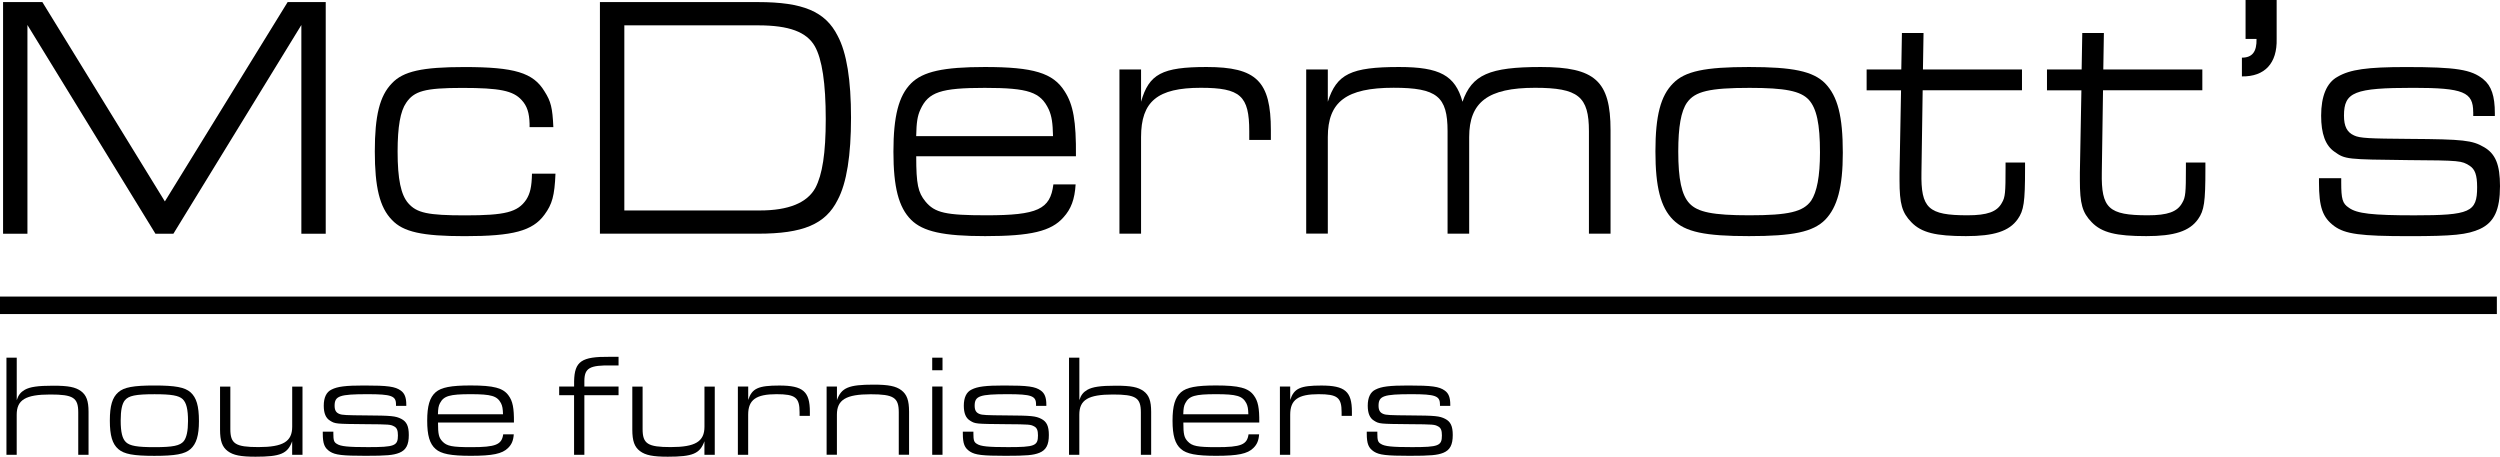
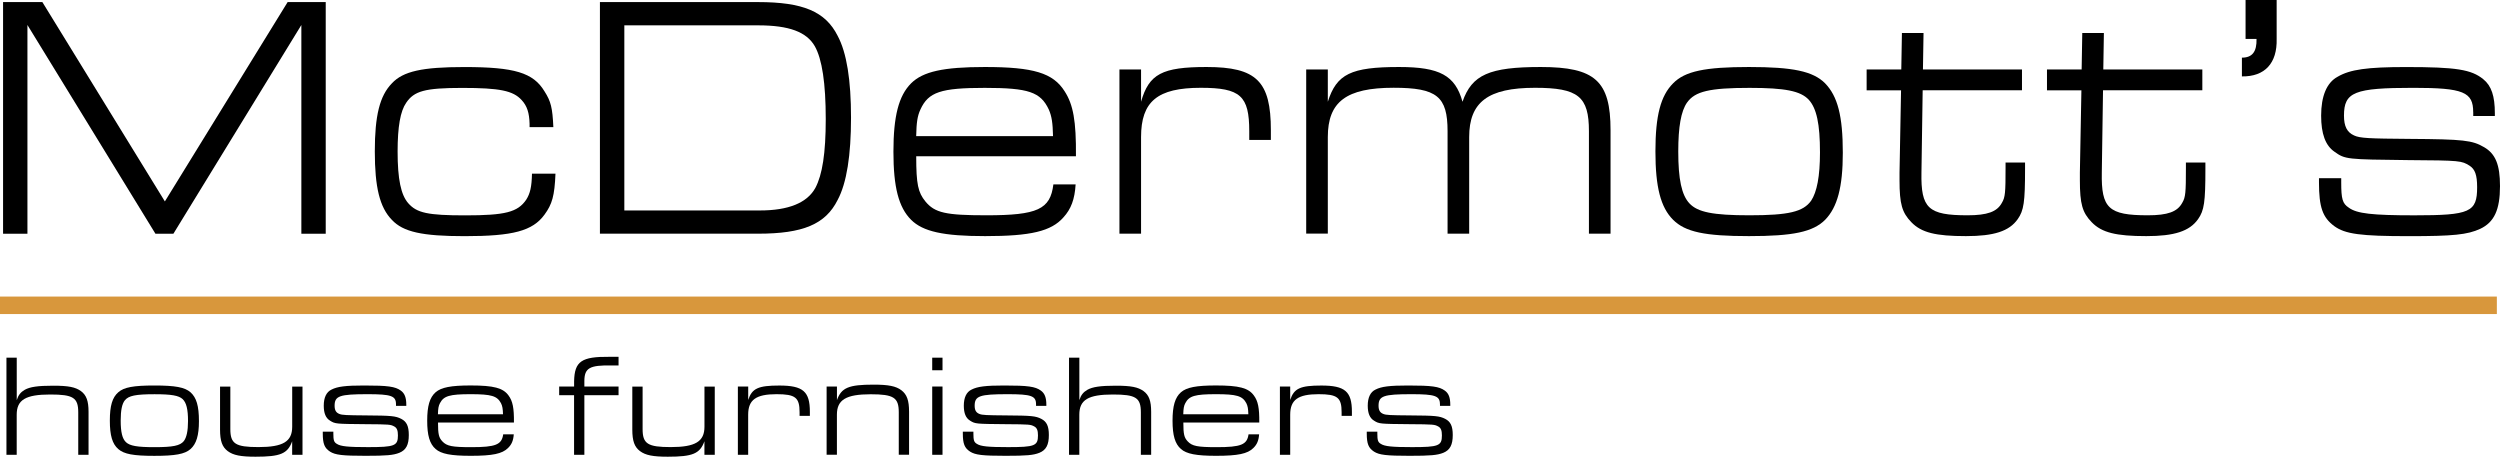
<svg xmlns="http://www.w3.org/2000/svg" id="Layer_1" data-name="Layer 1" viewBox="0 0 636.12 116.2">
  <defs>
-     
+     <style>
+       .cls-1 {
+         fill: #d8973c;
+       }
+     </style>
  </defs>
  <path d="M.78.53h10l31.17,50.72L73.19.53h9.69v58.94h-6.2V6.36l-32.56,53.11h-4.57L6.98,6.36v53.11H.78V.53Z" />
  <path d="M141.34,44.18c-.23,5.66-.85,7.78-2.79,10.43-3.02,4.15-7.99,5.48-20.31,5.48-10.78,0-15.66-1.06-18.53-4.15-3.1-3.18-4.34-8.31-4.34-17.41s1.24-14.14,4.34-17.32c2.87-3.09,7.75-4.15,18.45-4.15,12.71,0,17.52,1.41,20.39,6.19,1.63,2.56,2.02,4.15,2.25,9.1h-6.05v-.88c-.08-2.74-.62-4.51-2.02-6.01-2.17-2.39-5.58-3.09-15.12-3.09s-12.25.8-14.27,3.8c-1.47,2.12-2.17,6.1-2.17,12.37,0,7.07.85,11.05,2.71,13.17,2.17,2.47,4.96,3.09,14.5,3.09,10.16,0,13.34-.8,15.51-3.98,1.01-1.59,1.4-3.27,1.47-6.63h5.97Z" />
  <path d="M152.65.53h40.24c11.4,0,17.13,2.39,20.24,8.57,2.33,4.33,3.41,11.31,3.41,20.85s-1.09,16.61-3.41,20.94c-3.1,6.19-8.84,8.57-20.24,8.57h-40.24V.53ZM193.36,53.55c7.29,0,12.02-1.94,14.11-5.74,1.78-3.36,2.64-8.84,2.64-17.5,0-9.1-.93-15.29-2.79-18.56-2.09-3.62-6.51-5.3-14.42-5.3h-34.04v47.1h34.5Z" />
  <path d="M233.13,39.76c0,7.16.47,9.19,2.33,11.49,2.4,2.92,5.19,3.53,15.51,3.53,13.02,0,16.28-1.5,17.06-7.86h5.66c-.23,3.8-1.16,6.27-3.1,8.39-3.1,3.53-8.3,4.77-19.92,4.77-10.62,0-15.82-1.15-18.84-4.15-3.18-3.18-4.5-8.31-4.5-17.32s1.32-14.23,4.5-17.41c3.02-3,8.22-4.15,18.76-4.15,12.33,0,17.37,1.5,20.31,6.19,2.17,3.36,2.95,7.51,2.87,16.52h-40.63ZM267.94,34.64c-.08-3.36-.31-5.04-1.09-6.8-2.09-4.42-5.12-5.48-16.28-5.48s-14.34,1.06-16.36,5.48c-.78,1.68-1.01,3.27-1.09,6.8h34.81Z" />
  <path d="M284.84,17.67h5.5v8.22c2.02-7.07,5.35-8.84,16.67-8.84,12.71,0,16.36,3.62,16.36,16.08v2.47h-5.5v-2.21c0-9.01-2.25-11.05-12.33-11.05-11.01,0-15.2,3.45-15.2,12.55v24.56h-5.5V17.67Z" />
  <path d="M332.36,17.67h5.5v8.22c2.25-7.07,5.89-8.84,18.14-8.84,10.31,0,14.27,2.12,16.13,8.84,2.4-6.89,6.82-8.84,19.92-8.84,13.8,0,17.75,3.53,17.75,16.08v26.33h-5.5v-26.07c0-8.84-2.71-11.05-13.72-11.05-11.94,0-16.75,3.62-16.75,12.55v24.56h-5.5v-26.07c0-8.84-2.71-11.05-13.72-11.05-12.02,0-16.75,3.53-16.75,12.55v24.56h-5.5V17.67Z" />
  <path d="M464.4,21.21c3.18,3.27,4.5,8.31,4.5,17.67,0,8.75-1.4,13.87-4.5,17.05-3.1,3.09-8.14,4.15-19.38,4.15s-16.2-1.06-19.3-4.15c-3.18-3.18-4.5-8.31-4.5-17.41s1.32-14.14,4.5-17.32c3.02-3.09,8.14-4.15,19.3-4.15s16.28,1.06,19.38,4.15ZM429.28,26.07c-1.55,2.21-2.25,6.19-2.25,12.46,0,7.07.85,11.13,2.87,13.25,2.09,2.21,5.97,3,15.2,3,10,0,13.72-.88,15.74-3.71,1.47-2.21,2.25-6.19,2.25-12.28,0-7.25-.85-11.22-2.87-13.43-2.09-2.21-5.97-3-15.04-3-10.16,0-13.88.88-15.89,3.71Z" />
  <path d="M474.94,17.67h8.84l.16-9.28h5.5l-.15,9.28h25.2v5.3h-25.27l-.31,20.94c-.16,9.1,1.71,10.87,11.71,10.87,5.04,0,7.52-.88,8.76-3.18.85-1.41.93-2.65.93-8.84v-1.41h4.96v1.68c0,8.39-.31,10.52-1.86,12.72-2.17,3.09-6.05,4.33-13.18,4.33-7.68,0-11.32-.88-13.88-3.53-2.4-2.47-3.02-4.68-3.02-10.69v-1.94l.39-20.94h-8.76v-5.3Z" />
  <path d="M520.83,17.67h8.84l.16-9.28h5.5l-.15,9.28h25.2v5.3h-25.27l-.31,20.94c-.16,9.1,1.71,10.87,11.71,10.87,5.04,0,7.52-.88,8.76-3.18.85-1.41.93-2.65.93-8.84v-1.41h4.96v1.68c0,8.39-.31,10.52-1.86,12.72-2.17,3.09-6.05,4.33-13.18,4.33-7.68,0-11.32-.88-13.88-3.53-2.4-2.47-3.02-4.68-3.02-10.69v-1.94l.39-20.94h-8.76v-5.3Z" />
  <path d="M579.29,0v9.9c.16,6.19-3.02,9.63-8.84,9.54v-4.77c2.64,0,3.8-1.5,3.72-4.77h-2.79V0h7.91Z" />
  <path d="M629.3,28.54c0-5.12-2.48-6.19-15.2-6.19-15.04,0-17.68,1.06-17.68,7.07,0,2.74.78,4.24,2.56,5.04,1.47.71,3.8.8,14.11.88,13.8.09,15.97.35,19,2.12,2.87,1.68,4.03,4.42,4.03,9.9,0,6.01-1.47,9.19-5.04,10.87-3.26,1.5-6.9,1.86-18.14,1.86-12.33,0-16.2-.53-19-2.56-2.95-2.21-3.88-4.77-3.88-11.13v-1.06h5.66v1.06c0,4.24.31,5.39,1.94,6.45,2.02,1.5,5.97,1.94,16.67,1.94,14.19,0,15.97-.8,15.97-7.16,0-3.09-.54-4.59-1.94-5.48-2.02-1.24-2.25-1.33-15.58-1.41-15.66-.18-16.05-.18-18.76-2.12-2.33-1.59-3.41-4.59-3.41-9.19,0-4.95,1.4-8.39,4.19-9.9,3.18-1.86,7.52-2.47,17.44-2.47,12.71,0,16.59.62,19.62,3.09,2.09,1.68,2.95,4.33,2.95,8.66v.71h-5.5v-.97Z" />
  <rect class="cls-1" y="75.46" width="635.32" height="4.45" />
  <path d="M1.64,91.01h2.62v10.8c.41-1.29.99-2.02,2.06-2.64,1.33-.73,3.28-1.03,7.22-1.03s5.64.37,7.04,1.36c1.4,1.03,1.95,2.5,1.95,5.29v10.94h-2.62v-10.8c0-3.75-1.29-4.55-7.11-4.55-6.3,0-8.55,1.36-8.55,5.14v10.21H1.64v-24.72Z" />
  <path d="M48.48,99.82c1.51,1.36,2.14,3.45,2.14,7.35,0,3.64-.66,5.77-2.14,7.09-1.47,1.29-3.87,1.73-9.21,1.73s-7.7-.44-9.18-1.73c-1.51-1.32-2.14-3.45-2.14-7.24s.63-5.88,2.14-7.2c1.44-1.29,3.87-1.73,9.18-1.73s7.74.44,9.21,1.73ZM31.78,101.84c-.74.92-1.07,2.57-1.07,5.18,0,2.94.41,4.63,1.36,5.51,1,.92,2.84,1.25,7.22,1.25,4.75,0,6.52-.37,7.48-1.54.7-.92,1.07-2.57,1.07-5.1,0-3.01-.41-4.66-1.36-5.58-.99-.92-2.84-1.25-7.15-1.25-4.83,0-6.6.37-7.55,1.54Z" />
  <path d="M76.96,115.73h-2.62v-3.45c-1.14,3.16-2.98,3.93-9.32,3.93-3.76,0-5.67-.37-7.08-1.43-1.4-1.06-1.95-2.57-1.95-5.47v-10.94h2.62v10.8c0,3.75,1.29,4.59,7.15,4.59,6.26,0,8.59-1.4,8.59-5.18v-10.21h2.62v17.37Z" />
  <path d="M100.76,102.87c0-2.13-1.18-2.57-7.22-2.57-7.15,0-8.4.44-8.4,2.94,0,1.14.37,1.76,1.22,2.09.7.29,1.81.33,6.71.37,6.56.04,7.59.15,9.03.88,1.36.7,1.92,1.84,1.92,4.11,0,2.5-.7,3.82-2.4,4.52-1.55.62-3.28.77-8.62.77-5.86,0-7.7-.22-9.03-1.07-1.4-.92-1.84-1.98-1.84-4.63v-.44h2.69v.44c0,1.76.15,2.24.92,2.68.96.62,2.84.81,7.92.81,6.74,0,7.59-.33,7.59-2.97,0-1.29-.26-1.91-.92-2.28-.96-.51-1.07-.55-7.41-.59-7.44-.07-7.63-.07-8.92-.88-1.11-.66-1.62-1.91-1.62-3.82,0-2.06.66-3.49,1.99-4.11,1.51-.77,3.57-1.03,8.29-1.03,6.04,0,7.89.26,9.32,1.29.99.7,1.4,1.8,1.4,3.6v.29h-2.62v-.4Z" />
  <path d="M111.45,107.54c0,2.98.22,3.82,1.11,4.77,1.14,1.21,2.47,1.47,7.37,1.47,6.19,0,7.74-.62,8.11-3.27h2.69c-.11,1.58-.55,2.61-1.47,3.49-1.47,1.47-3.94,1.98-9.47,1.98-5.05,0-7.52-.48-8.95-1.73-1.51-1.32-2.14-3.45-2.14-7.2s.63-5.91,2.14-7.24c1.44-1.25,3.91-1.73,8.92-1.73,5.86,0,8.25.62,9.65,2.57,1.03,1.4,1.4,3.12,1.36,6.87h-19.31ZM127.99,105.41c-.04-1.4-.15-2.09-.52-2.83-.99-1.84-2.43-2.28-7.74-2.28s-6.82.44-7.78,2.28c-.37.7-.48,1.36-.52,2.83h16.55Z" />
  <path d="M146.08,100.56h-3.8v-2.2h3.8v-1.36c.11-5.07,1.88-6.28,8.99-6.21h2.32v2.2h-1.77c-5.6-.11-6.89.66-6.93,3.89v1.47h8.7v2.2h-8.7v15.17h-2.62v-15.17Z" />
  <path d="M181.86,115.73h-2.62v-3.45c-1.14,3.16-2.98,3.93-9.32,3.93-3.76,0-5.67-.37-7.08-1.43-1.4-1.06-1.95-2.57-1.95-5.47v-10.94h2.62v10.8c0,3.75,1.29,4.59,7.15,4.59,6.26,0,8.59-1.4,8.59-5.18v-10.21h2.62v17.37Z" />
  <path d="M187.76,98.35h2.62v3.42c.96-2.94,2.54-3.67,7.92-3.67,6.04,0,7.77,1.51,7.77,6.68v1.03h-2.62v-.92c0-3.75-1.07-4.59-5.86-4.59-5.23,0-7.22,1.43-7.22,5.22v10.21h-2.62v-17.37Z" />
  <path d="M210.34,98.35h2.62v3.45c1.14-3.16,2.98-3.93,9.32-3.93,3.76,0,5.68.37,7.08,1.43,1.4,1.07,1.95,2.57,1.95,5.47v10.94h-2.62v-10.8c0-3.75-1.29-4.59-7.15-4.59-6.26,0-8.59,1.4-8.59,5.18v10.21h-2.62v-17.37Z" />
  <path d="M237.2,91.01h2.62v3.2h-2.62v-3.2ZM237.2,98.35h2.62v17.37h-2.62v-17.37Z" />
  <path d="M263.62,102.87c0-2.13-1.18-2.57-7.22-2.57-7.15,0-8.4.44-8.4,2.94,0,1.14.37,1.76,1.22,2.09.7.29,1.81.33,6.71.37,6.56.04,7.59.15,9.03.88,1.36.7,1.92,1.84,1.92,4.11,0,2.5-.7,3.82-2.4,4.52-1.55.62-3.28.77-8.62.77-5.86,0-7.7-.22-9.03-1.07-1.4-.92-1.84-1.98-1.84-4.63v-.44h2.69v.44c0,1.76.15,2.24.92,2.68.96.62,2.84.81,7.92.81,6.74,0,7.59-.33,7.59-2.97,0-1.29-.26-1.91-.92-2.28-.96-.51-1.07-.55-7.41-.59-7.44-.07-7.63-.07-8.92-.88-1.11-.66-1.62-1.91-1.62-3.82,0-2.06.66-3.49,1.99-4.11,1.51-.77,3.57-1.03,8.29-1.03,6.04,0,7.89.26,9.32,1.29.99.7,1.4,1.8,1.4,3.6v.29h-2.62v-.4Z" />
  <path d="M272.02,91.01h2.62v10.8c.41-1.29.99-2.02,2.06-2.64,1.33-.73,3.28-1.03,7.22-1.03s5.64.37,7.04,1.36c1.4,1.03,1.95,2.5,1.95,5.29v10.94h-2.62v-10.8c0-3.75-1.29-4.55-7.11-4.55-6.3,0-8.55,1.36-8.55,5.14v10.21h-2.62v-24.72Z" />
  <path d="M301.1,107.54c0,2.98.22,3.82,1.11,4.77,1.14,1.21,2.47,1.47,7.37,1.47,6.19,0,7.74-.62,8.11-3.27h2.69c-.11,1.58-.55,2.61-1.47,3.49-1.47,1.47-3.94,1.98-9.47,1.98-5.05,0-7.52-.48-8.95-1.73-1.51-1.32-2.14-3.45-2.14-7.2s.63-5.91,2.14-7.24c1.44-1.25,3.91-1.73,8.92-1.73,5.86,0,8.25.62,9.65,2.57,1.03,1.4,1.4,3.12,1.36,6.87h-19.31ZM317.64,105.41c-.04-1.4-.15-2.09-.52-2.83-.99-1.84-2.43-2.28-7.74-2.28s-6.82.44-7.78,2.28c-.37.7-.48,1.36-.52,2.83h16.55Z" />
  <path d="M325.67,98.35h2.62v3.42c.96-2.94,2.54-3.67,7.92-3.67,6.04,0,7.78,1.51,7.78,6.68v1.03h-2.62v-.92c0-3.75-1.07-4.59-5.86-4.59-5.23,0-7.22,1.43-7.22,5.22v10.21h-2.62v-17.37Z" />
  <path d="M366.39,102.87c0-2.13-1.18-2.57-7.22-2.57-7.15,0-8.4.44-8.4,2.94,0,1.14.37,1.76,1.22,2.09.7.29,1.81.33,6.71.37,6.56.04,7.59.15,9.03.88,1.36.7,1.92,1.84,1.92,4.11,0,2.5-.7,3.82-2.39,4.52-1.55.62-3.28.77-8.62.77-5.86,0-7.7-.22-9.03-1.07-1.4-.92-1.84-1.98-1.84-4.63v-.44h2.69v.44c0,1.76.15,2.24.92,2.68.96.62,2.84.81,7.92.81,6.74,0,7.59-.33,7.59-2.97,0-1.29-.26-1.91-.92-2.28-.96-.51-1.07-.55-7.41-.59-7.44-.07-7.63-.07-8.92-.88-1.11-.66-1.62-1.91-1.62-3.82,0-2.06.66-3.49,1.99-4.11,1.51-.77,3.57-1.03,8.29-1.03,6.04,0,7.89.26,9.32,1.29,1,.7,1.4,1.8,1.4,3.6v.29h-2.62v-.4Z" />
</svg>
